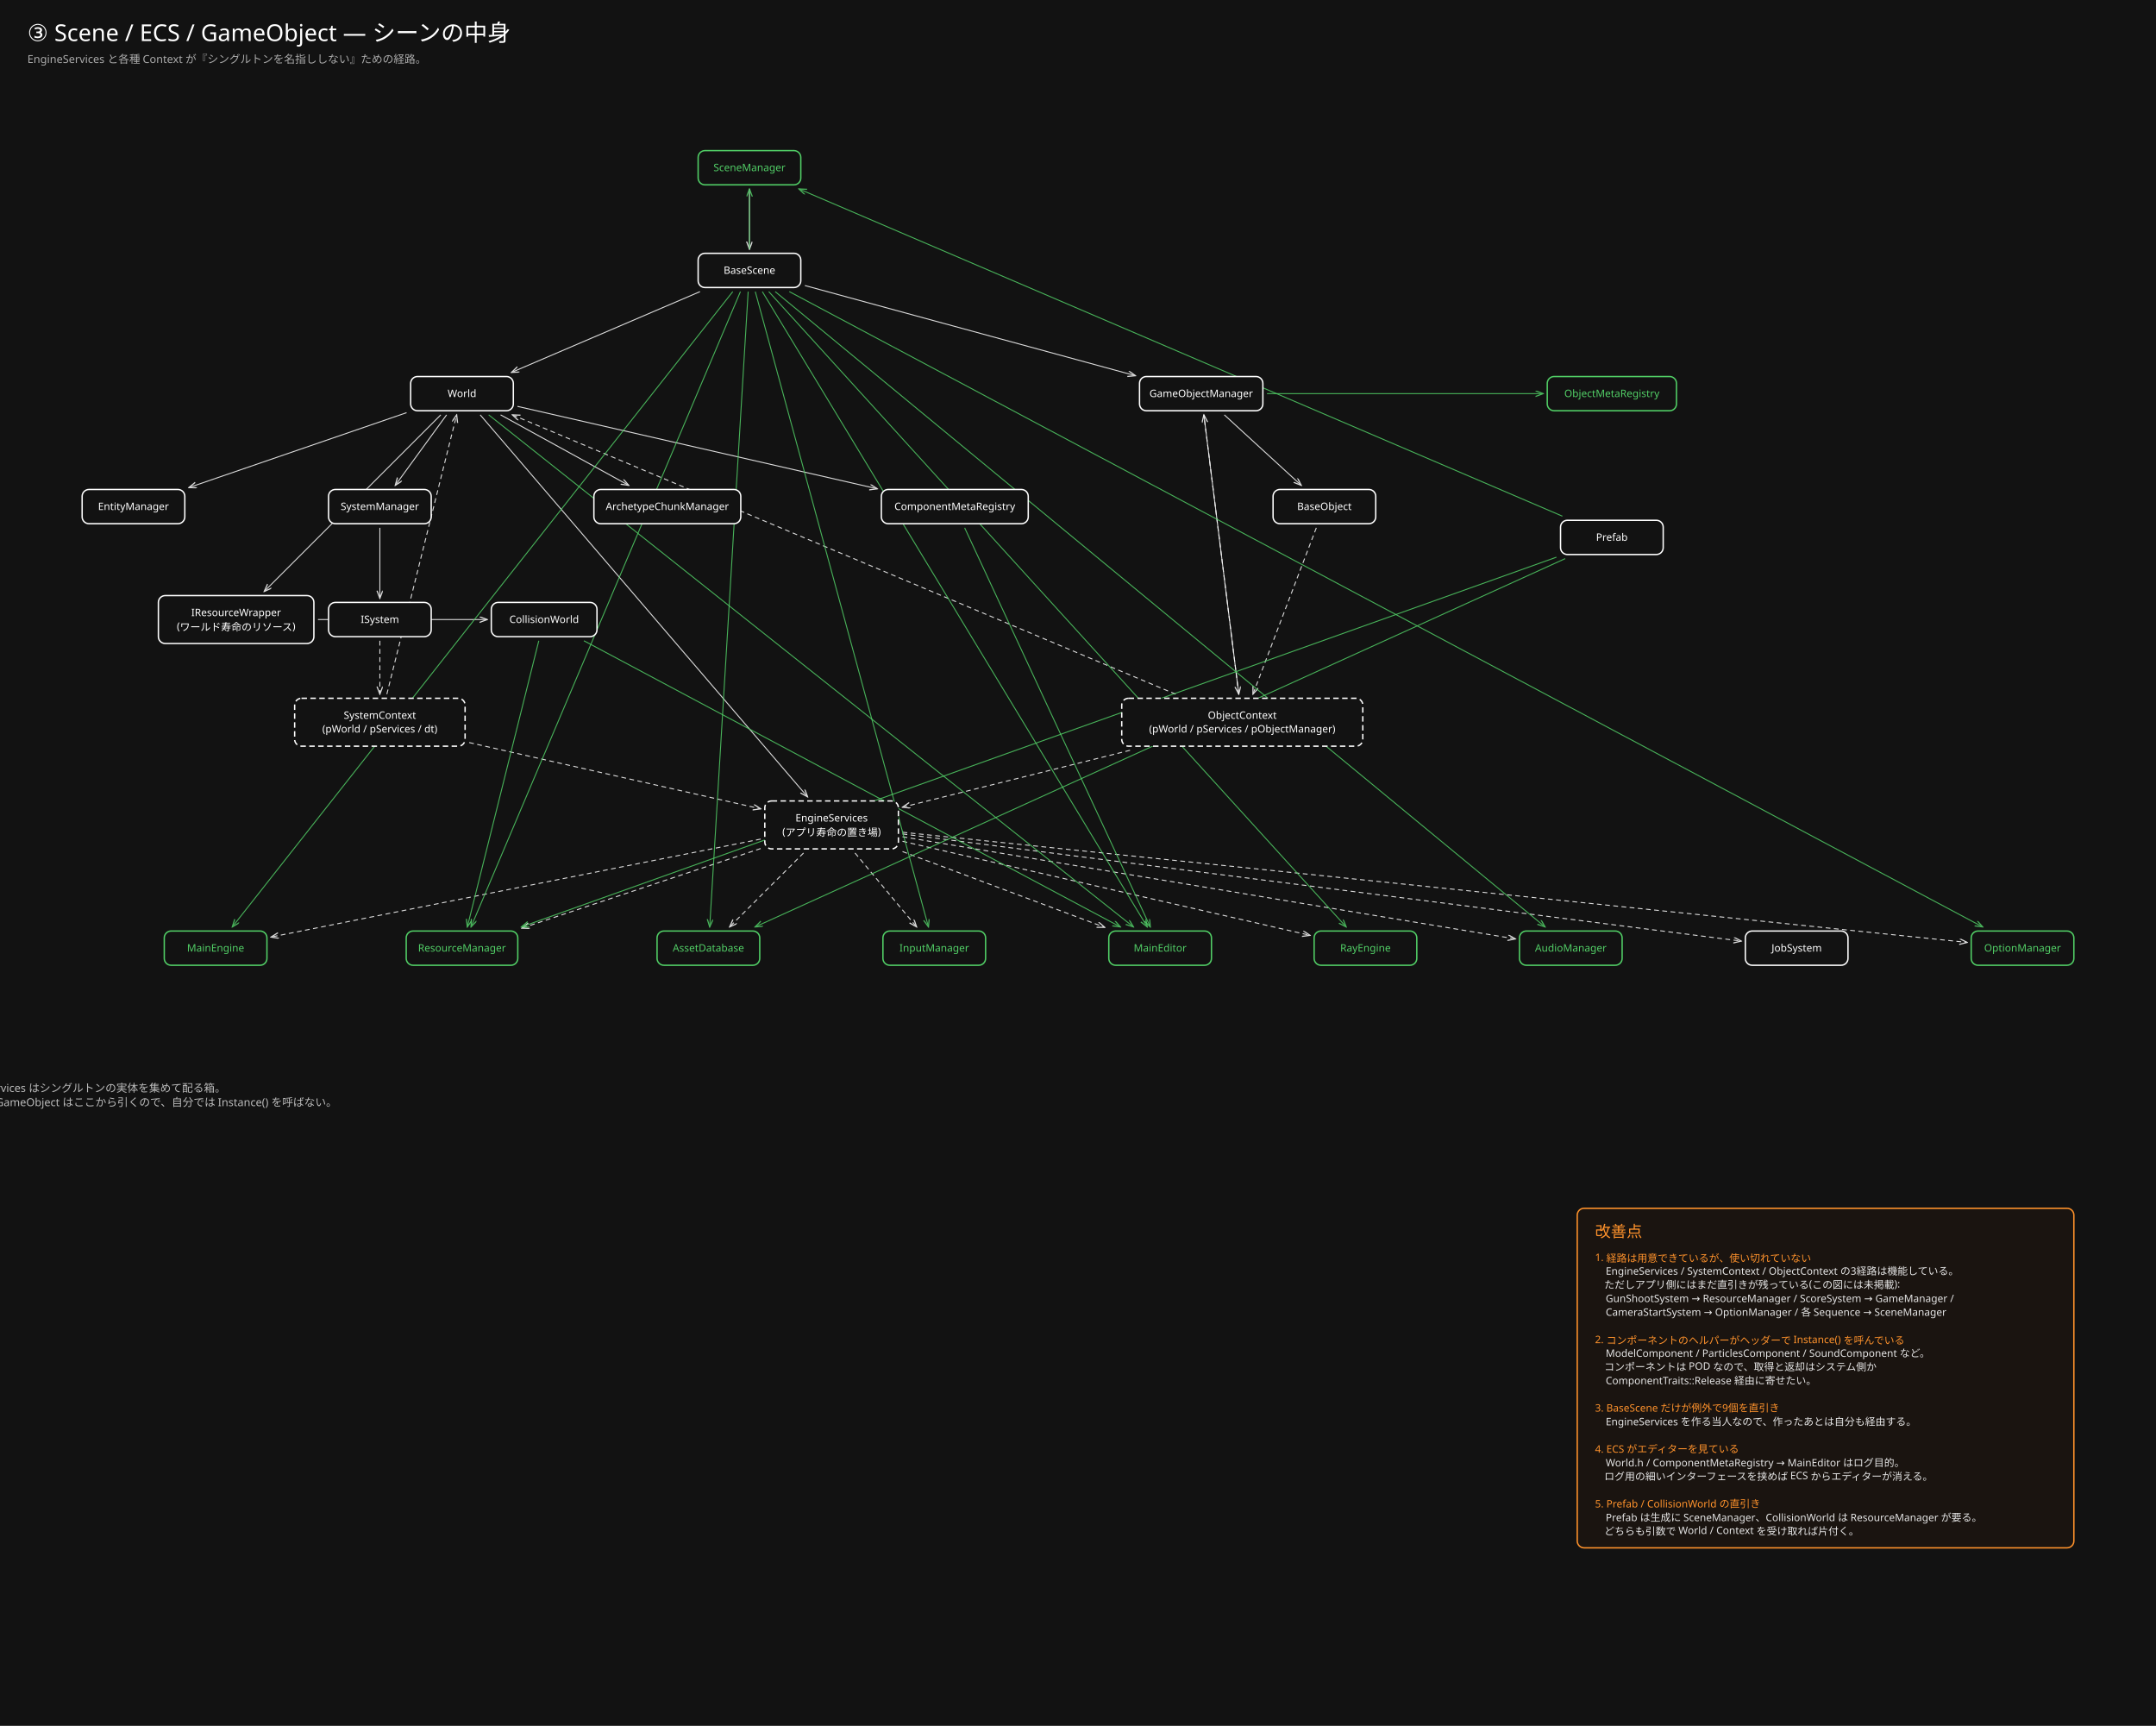
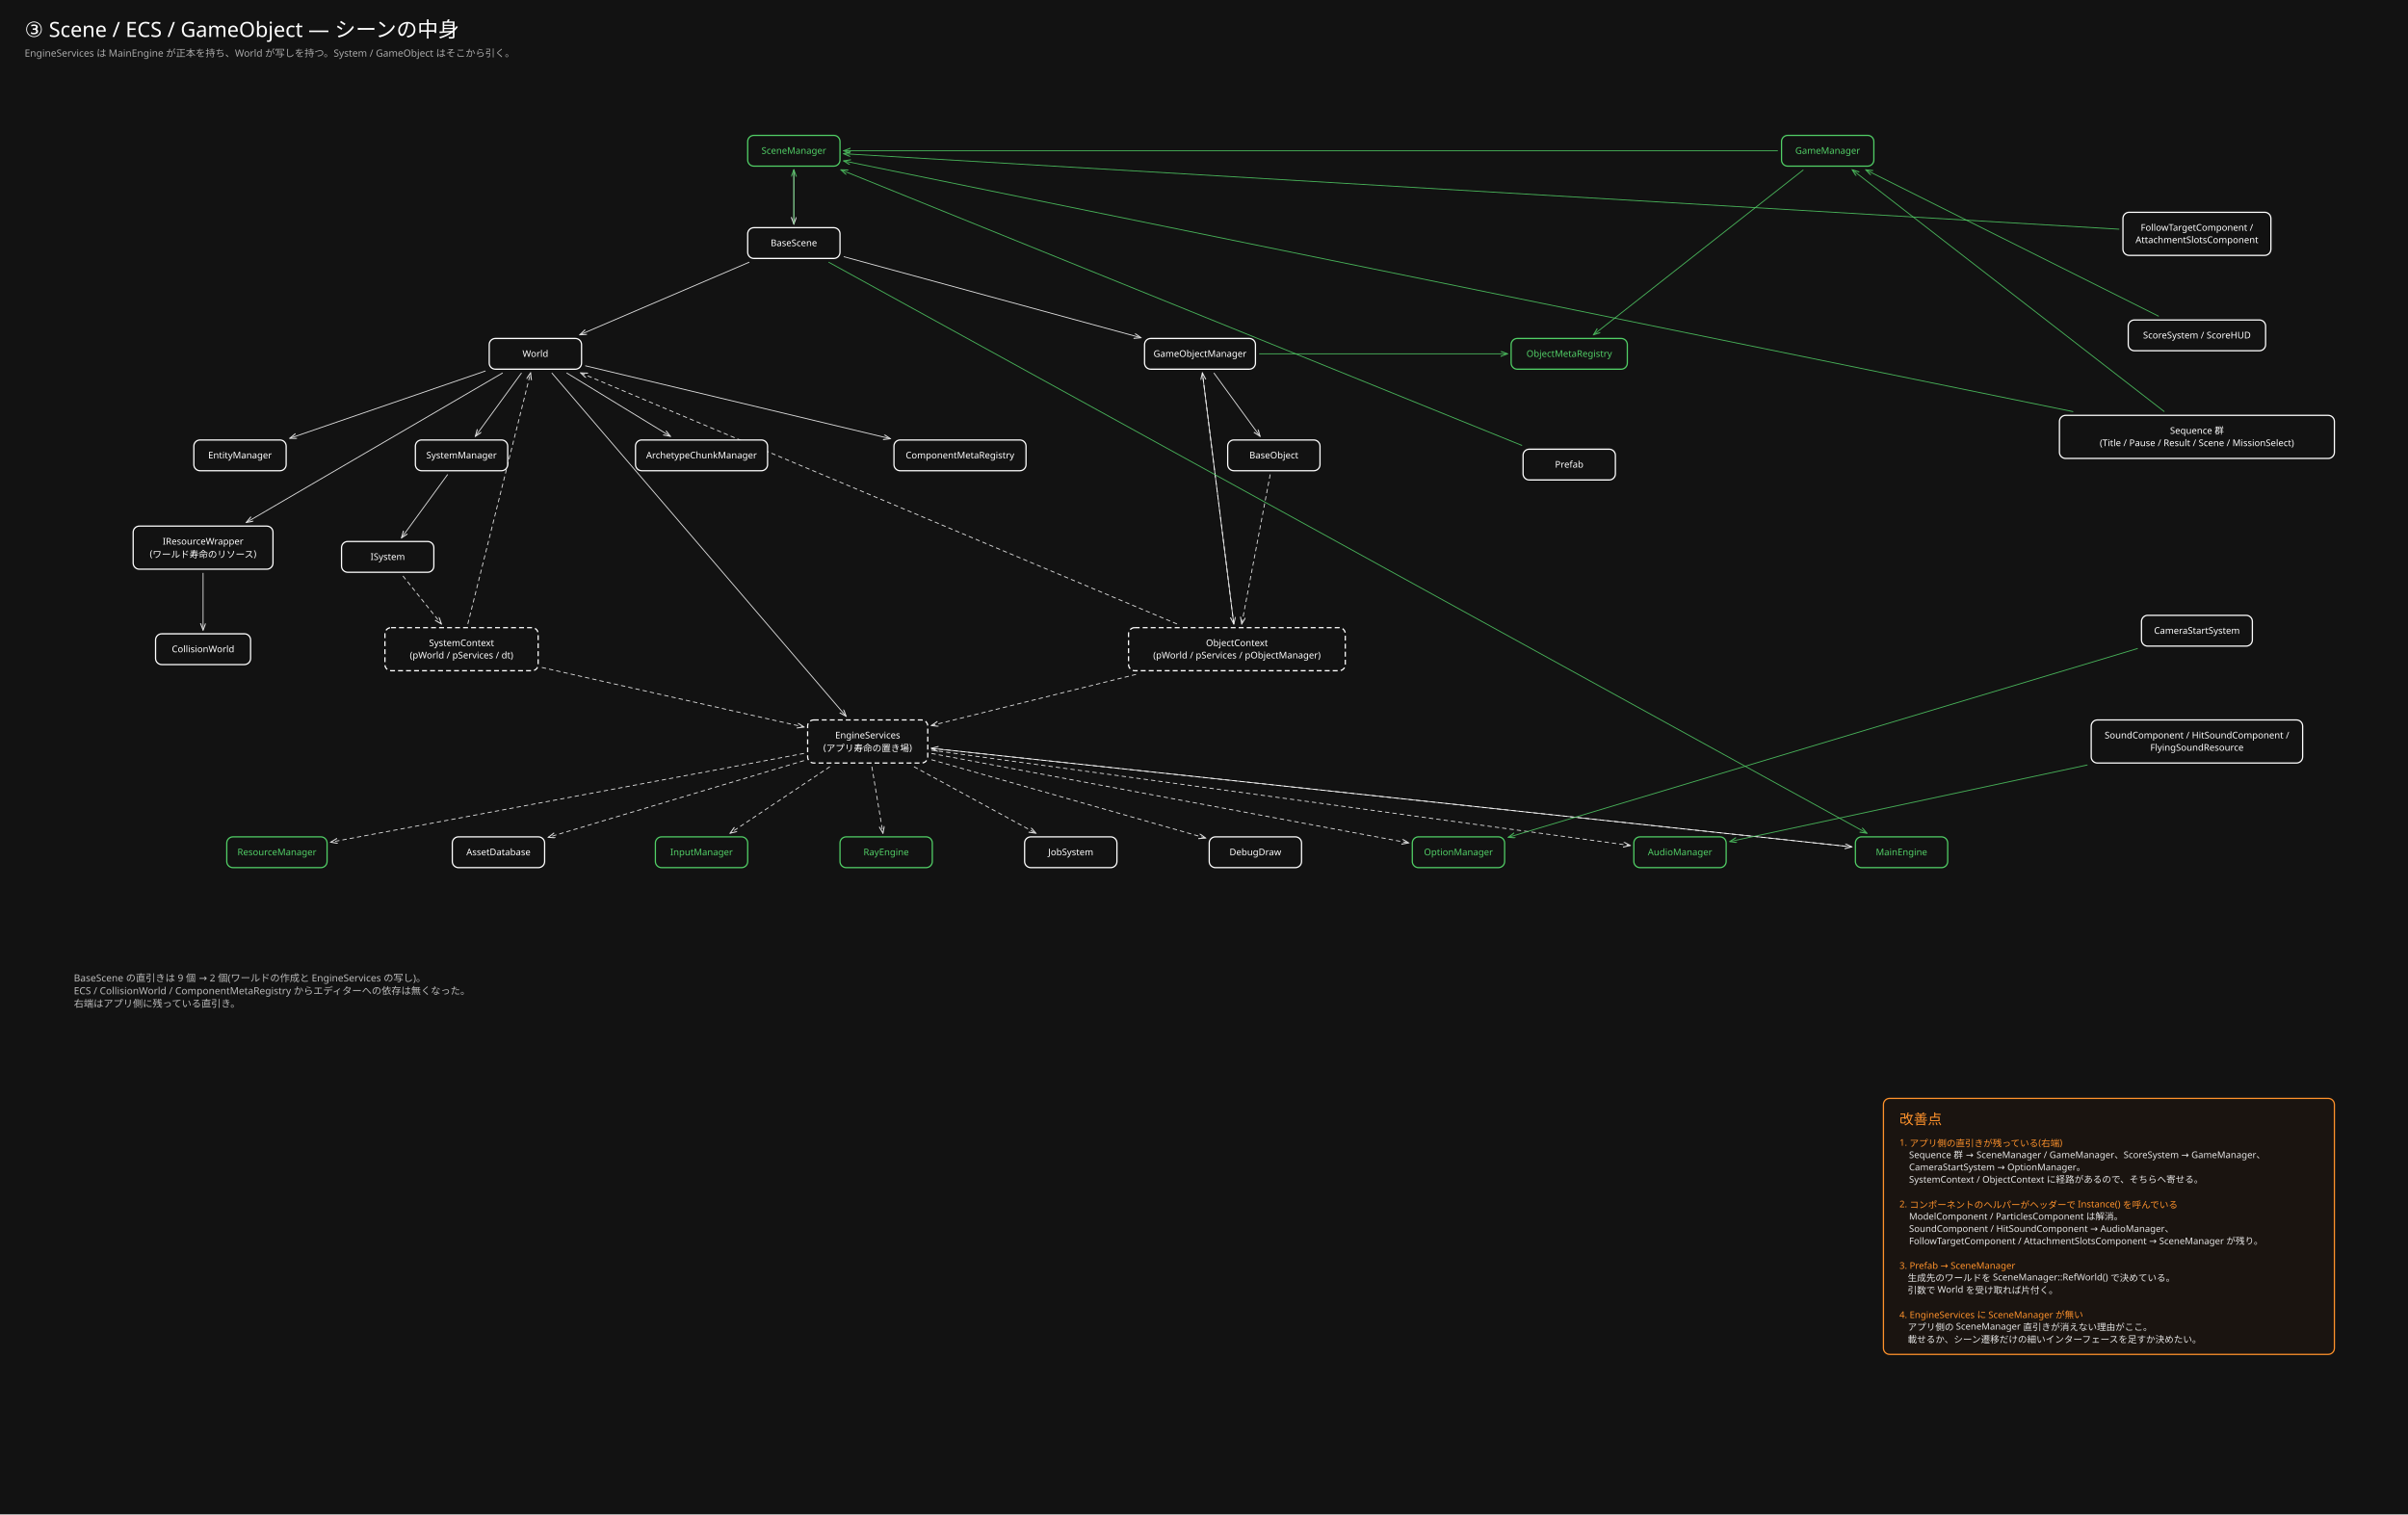
- <svg xmlns="http://www.w3.org/2000/svg" viewBox="-195 -245 3150 2521" width="2400">
-   <rect x="-195" y="-245" width="3150" height="2521" fill="#121212" />
+ <svg xmlns="http://www.w3.org/2000/svg" viewBox="-390 -245 3913 2461" width="2400">
+   <rect x="-390" y="-245" width="3913" height="2461" fill="#121212" />
  <defs>
    <marker id="aw" markerWidth="9" markerHeight="9" refX="8" refY="3" orient="auto">
      <path d="M0,0 L8,3 L0,6" fill="none" stroke="#ffffff" stroke-width="1.2" />
    </marker>
    <marker id="ag" markerWidth="9" markerHeight="9" refX="8" refY="3" orient="auto">
      <path d="M0,0 L8,3 L0,6" fill="none" stroke="#51cf66" stroke-width="1.2" />
    </marker>
  </defs>
-   <text x="-155" y="-185" fill="#fff" font-size="34" font-family="sans-serif">③ Scene / ECS / GameObject — シーンの中身</text>
-   <text x="-155" y="-153" fill="#aaa" font-size="16" font-family="sans-serif">EngineServices と各種 Context が『シングルトンを名指ししない』ための経路。</text>
+   <text x="-350" y="-185" fill="#fff" font-size="34" font-family="sans-serif">③ Scene / ECS / GameObject — シーンの中身</text>
+   <text x="-350" y="-153" fill="#aaa" font-size="16" font-family="sans-serif">EngineServices は MainEngine が正本を持ち、World が写しを持つ。System / GameObject はそこから引く。</text>
  <line x1="900.0" y1="31.0" x2="900.0" y2="119.0" stroke="#ffffff" stroke-width="1.4" opacity="0.85" marker-end="url(#aw)" />
  <line x1="827.7" y1="181.0" x2="552.3" y2="299.0" stroke="#ffffff" stroke-width="1.4" opacity="0.85" marker-end="url(#aw)" />
  <line x1="981.0" y1="172.1" x2="1463.9" y2="303.8" stroke="#ffffff" stroke-width="1.4" opacity="0.85" marker-end="url(#aw)" />
  <line x1="399.0" y1="357.8" x2="81.0" y2="467.2" stroke="#ffffff" stroke-width="1.4" opacity="0.85" marker-end="url(#aw)" />
  <line x1="457.5" y1="361.0" x2="382.5" y2="464.0" stroke="#ffffff" stroke-width="1.4" opacity="0.85" marker-end="url(#aw)" />
-   <line x1="536.4" y1="361.0" x2="723.6" y2="464.0" stroke="#ffffff" stroke-width="1.4" opacity="0.85" marker-end="url(#aw)" />
-   <line x1="561.0" y1="348.6" x2="1086.7" y2="469.0" stroke="#ffffff" stroke-width="1.4" opacity="0.85" marker-end="url(#aw)" />
-   <line x1="449.0" y1="361.0" x2="191.0" y2="619.0" stroke="#ffffff" stroke-width="1.4" opacity="0.85" marker-end="url(#aw)" />
+   <line x1="530.7" y1="361.0" x2="699.3" y2="464.0" stroke="#ffffff" stroke-width="1.4" opacity="0.85" marker-end="url(#aw)" />
+   <line x1="561.0" y1="349.4" x2="1056.7" y2="467.9" stroke="#ffffff" stroke-width="1.4" opacity="0.85" marker-end="url(#aw)" />
+   <line x1="426.9" y1="361.0" x2="10.3" y2="604.0" stroke="#ffffff" stroke-width="1.4" opacity="0.85" marker-end="url(#aw)" />
  <line x1="506.6" y1="361.0" x2="984.9" y2="919.0" stroke="#ffffff" stroke-width="1.4" opacity="0.85" marker-end="url(#aw)" />
-   <line x1="360.0" y1="526.0" x2="360.0" y2="629.0" stroke="#ffffff" stroke-width="1.4" opacity="0.85" marker-end="url(#aw)" />
-   <line x1="269.6" y1="660.0" x2="516.8" y2="660.0" stroke="#ffffff" stroke-width="1.4" opacity="0.85" marker-end="url(#aw)" />
-   <line x1="1593.8" y1="361.0" x2="1706.2" y2="464.0" stroke="#ffffff" stroke-width="1.4" opacity="0.85" marker-end="url(#aw)" />
+   <line x1="2619.0" y1="1131.3" x2="1123.6" y2="971.1" stroke="#ffffff" stroke-width="1.4" opacity="0.85" marker-end="url(#aw)" />
+   <line x1="337.5" y1="526.0" x2="262.5" y2="629.0" stroke="#ffffff" stroke-width="1.4" opacity="0.85" marker-end="url(#aw)" />
+   <line x1="-60.0" y1="686.0" x2="-60.0" y2="779.0" stroke="#ffffff" stroke-width="1.4" opacity="0.85" marker-end="url(#aw)" />
+   <line x1="1582.5" y1="361.0" x2="1657.5" y2="464.0" stroke="#ffffff" stroke-width="1.4" opacity="0.85" marker-end="url(#aw)" />
  <line x1="1563.9" y1="361.0" x2="1614.9" y2="769.0" stroke="#ffffff" stroke-width="1.4" opacity="0.85" marker-end="url(#aw)" />
-   <line x1="360.0" y1="691.0" x2="360.0" y2="769.0" stroke="#ffffff" stroke-width="1.4" opacity="0.85" stroke-dasharray="7 5" marker-end="url(#aw)" />
+   <line x1="264.8" y1="691.0" x2="327.2" y2="769.0" stroke="#ffffff" stroke-width="1.4" opacity="0.85" stroke-dasharray="7 5" marker-end="url(#aw)" />
  <line x1="370.2" y1="769.0" x2="472.2" y2="361.0" stroke="#ffffff" stroke-width="1.4" opacity="0.85" stroke-dasharray="7 5" marker-end="url(#aw)" />
  <line x1="490.5" y1="839.7" x2="916.4" y2="936.5" stroke="#ffffff" stroke-width="1.4" opacity="0.85" stroke-dasharray="7 5" marker-end="url(#aw)" />
-   <line x1="1728.2" y1="526.0" x2="1635.6" y2="769.0" stroke="#ffffff" stroke-width="1.4" opacity="0.85" stroke-dasharray="7 5" marker-end="url(#aw)" />
+   <line x1="1674.1" y1="526.0" x2="1627.8" y2="769.0" stroke="#ffffff" stroke-width="1.4" opacity="0.85" stroke-dasharray="7 5" marker-end="url(#aw)" />
  <line x1="1522.6" y1="769.0" x2="553.6" y2="361.0" stroke="#ffffff" stroke-width="1.4" opacity="0.85" stroke-dasharray="7 5" marker-end="url(#aw)" />
  <line x1="1456.0" y1="851.0" x2="1123.6" y2="934.1" stroke="#ffffff" stroke-width="1.4" opacity="0.85" stroke-dasharray="7 5" marker-end="url(#aw)" />
  <line x1="1614.9" y1="769.0" x2="1563.9" y2="361.0" stroke="#ffffff" stroke-width="1.4" opacity="0.85" stroke-dasharray="7 5" marker-end="url(#aw)" />
-   <line x1="916.4" y1="980.7" x2="201.0" y2="1123.8" stroke="#ffffff" stroke-width="1.4" opacity="0.85" stroke-dasharray="7 5" marker-end="url(#aw)" />
-   <line x1="916.4" y1="994.5" x2="567.5" y2="1110.8" stroke="#ffffff" stroke-width="1.4" opacity="0.85" stroke-dasharray="7 5" marker-end="url(#aw)" />
-   <line x1="979.0" y1="1001.0" x2="871.0" y2="1109.0" stroke="#ffffff" stroke-width="1.4" opacity="0.85" stroke-dasharray="7 5" marker-end="url(#aw)" />
-   <line x1="1054.2" y1="1001.0" x2="1144.2" y2="1109.0" stroke="#ffffff" stroke-width="1.4" opacity="0.85" stroke-dasharray="7 5" marker-end="url(#aw)" />
-   <line x1="1123.6" y1="998.9" x2="1419.0" y2="1109.6" stroke="#ffffff" stroke-width="1.4" opacity="0.85" stroke-dasharray="7 5" marker-end="url(#aw)" />
-   <line x1="1123.6" y1="983.9" x2="1719.0" y2="1121.3" stroke="#ffffff" stroke-width="1.4" opacity="0.85" stroke-dasharray="7 5" marker-end="url(#aw)" />
-   <line x1="1123.6" y1="977.3" x2="2019.0" y2="1126.5" stroke="#ffffff" stroke-width="1.4" opacity="0.85" stroke-dasharray="7 5" marker-end="url(#aw)" />
-   <line x1="1123.6" y1="973.2" x2="2349.0" y2="1129.7" stroke="#ffffff" stroke-width="1.4" opacity="0.85" stroke-dasharray="7 5" marker-end="url(#aw)" />
-   <line x1="1123.6" y1="970.7" x2="2679.0" y2="1131.6" stroke="#ffffff" stroke-width="1.4" opacity="0.85" stroke-dasharray="7 5" marker-end="url(#aw)" />
-   <line x1="898.1" y1="181.0" x2="841.9" y2="1109.0" stroke="#51cf66" stroke-width="1.4" opacity="0.85" marker-end="url(#ag)" />
-   <line x1="937.6" y1="181.0" x2="2062.4" y2="1109.0" stroke="#51cf66" stroke-width="1.4" opacity="0.85" marker-end="url(#ag)" />
-   <line x1="908.5" y1="181.0" x2="1161.5" y2="1109.0" stroke="#51cf66" stroke-width="1.4" opacity="0.85" marker-end="url(#ag)" />
-   <line x1="918.8" y1="181.0" x2="1481.2" y2="1109.0" stroke="#51cf66" stroke-width="1.4" opacity="0.85" marker-end="url(#ag)" />
-   <line x1="875.6" y1="181.0" x2="144.4" y2="1109.0" stroke="#51cf66" stroke-width="1.4" opacity="0.85" marker-end="url(#ag)" />
-   <line x1="958.2" y1="181.0" x2="2701.8" y2="1109.0" stroke="#51cf66" stroke-width="1.4" opacity="0.85" marker-end="url(#ag)" />
-   <line x1="928.2" y1="181.0" x2="1771.8" y2="1109.0" stroke="#51cf66" stroke-width="1.4" opacity="0.85" marker-end="url(#ag)" />
-   <line x1="886.8" y1="181.0" x2="493.2" y2="1109.0" stroke="#51cf66" stroke-width="1.4" opacity="0.85" marker-end="url(#ag)" />
+   <line x1="1123.6" y1="971.1" x2="2619.0" y2="1131.3" stroke="#ffffff" stroke-width="1.4" opacity="0.85" stroke-dasharray="7 5" marker-end="url(#aw)" />
+   <line x1="916.4" y1="979.4" x2="147.5" y2="1123.6" stroke="#ffffff" stroke-width="1.4" opacity="0.85" stroke-dasharray="7 5" marker-end="url(#aw)" />
+   <line x1="916.4" y1="991.1" x2="501.0" y2="1115.7" stroke="#ffffff" stroke-width="1.4" opacity="0.85" stroke-dasharray="7 5" marker-end="url(#aw)" />
+   <line x1="958.5" y1="1001.0" x2="796.5" y2="1109.0" stroke="#ffffff" stroke-width="1.4" opacity="0.85" stroke-dasharray="7 5" marker-end="url(#aw)" />
+   <line x1="1026.8" y1="1001.0" x2="1044.8" y2="1109.0" stroke="#ffffff" stroke-width="1.4" opacity="0.85" stroke-dasharray="7 5" marker-end="url(#aw)" />
+   <line x1="1123.6" y1="974.1" x2="2259.0" y2="1129.0" stroke="#ffffff" stroke-width="1.4" opacity="0.85" stroke-dasharray="7 5" marker-end="url(#aw)" />
+   <line x1="1095.2" y1="1001.0" x2="1293.2" y2="1109.0" stroke="#ffffff" stroke-width="1.4" opacity="0.85" stroke-dasharray="7 5" marker-end="url(#aw)" />
+   <line x1="1123.6" y1="979.4" x2="1899.0" y2="1124.8" stroke="#ffffff" stroke-width="1.4" opacity="0.85" stroke-dasharray="7 5" marker-end="url(#aw)" />
+   <line x1="1123.6" y1="989.6" x2="1569.0" y2="1116.9" stroke="#ffffff" stroke-width="1.4" opacity="0.85" stroke-dasharray="7 5" marker-end="url(#aw)" />
  <line x1="900.0" y1="119.0" x2="900.0" y2="31.0" stroke="#51cf66" stroke-width="1.4" opacity="0.85" marker-end="url(#ag)" />
-   <line x1="519.0" y1="361.0" x2="1461.0" y2="1109.0" stroke="#51cf66" stroke-width="1.4" opacity="0.85" marker-end="url(#ag)" />
-   <line x1="1214.4" y1="526.0" x2="1485.6" y2="1109.0" stroke="#51cf66" stroke-width="1.4" opacity="0.85" marker-end="url(#ag)" />
+   <line x1="956.4" y1="181.0" x2="2643.6" y2="1109.0" stroke="#51cf66" stroke-width="1.4" opacity="0.85" marker-end="url(#ag)" />
+   <line x1="2499.0" y1="0.0" x2="981.0" y2="0.0" stroke="#51cf66" stroke-width="1.4" opacity="0.85" marker-end="url(#ag)" />
+   <line x1="2540.5" y1="31.0" x2="2199.5" y2="299.0" stroke="#51cf66" stroke-width="1.4" opacity="0.85" marker-end="url(#ag)" />
  <line x1="1656.1" y1="330.0" x2="2059.6" y2="330.0" stroke="#51cf66" stroke-width="1.4" opacity="0.85" marker-end="url(#ag)" />
-   <line x1="2091.8" y1="571.0" x2="908.2" y2="1109.0" stroke="#51cf66" stroke-width="1.4" opacity="0.85" marker-end="url(#ag)" />
-   <line x1="2079.0" y1="568.9" x2="566.8" y2="1109.0" stroke="#51cf66" stroke-width="1.4" opacity="0.85" marker-end="url(#ag)" />
-   <line x1="2087.7" y1="509.0" x2="972.3" y2="31.0" stroke="#51cf66" stroke-width="1.4" opacity="0.85" marker-end="url(#ag)" />
-   <line x1="658.1" y1="691.0" x2="1441.9" y2="1109.0" stroke="#51cf66" stroke-width="1.4" opacity="0.85" marker-end="url(#ag)" />
-   <line x1="592.2" y1="691.0" x2="487.8" y2="1109.0" stroke="#51cf66" stroke-width="1.4" opacity="0.85" marker-end="url(#ag)" />
+   <line x1="2083.4" y1="479.0" x2="976.6" y2="31.0" stroke="#51cf66" stroke-width="1.4" opacity="0.85" marker-end="url(#ag)" />
+   <line x1="3053.8" y1="127.5" x2="981.0" y2="4.8" stroke="#51cf66" stroke-width="1.4" opacity="0.85" marker-end="url(#ag)" />
+   <line x1="2979.0" y1="424.0" x2="981.0" y2="16.5" stroke="#51cf66" stroke-width="1.4" opacity="0.85" marker-end="url(#ag)" />
+   <line x1="3127.1" y1="424.0" x2="2620.0" y2="31.0" stroke="#51cf66" stroke-width="1.4" opacity="0.85" marker-end="url(#ag)" />
+   <line x1="3118.0" y1="269.0" x2="2642.0" y2="31.0" stroke="#51cf66" stroke-width="1.4" opacity="0.85" marker-end="url(#ag)" />
+   <line x1="3083.9" y1="808.8" x2="2061.0" y2="1115.7" stroke="#51cf66" stroke-width="1.4" opacity="0.85" marker-end="url(#ag)" />
+   <line x1="3002.2" y1="998.1" x2="2421.0" y2="1122.6" stroke="#51cf66" stroke-width="1.4" opacity="0.85" marker-end="url(#ag)" />
  <rect x="825.0" y="-25.0" width="150.0" height="50.0" rx="10" fill="#121212" stroke="#51cf66" stroke-width="2" />
  <text x="900.0" y="5.0" fill="#51cf66" font-size="15" font-family="sans-serif" text-anchor="middle">SceneManager</text>
+   <rect x="2505.0" y="-25.0" width="150.0" height="50.0" rx="10" fill="#121212" stroke="#51cf66" stroke-width="2" />
+   <text x="2580.0" y="5.0" fill="#51cf66" font-size="15" font-family="sans-serif" text-anchor="middle">GameManager</text>
  <rect x="825.0" y="125.0" width="150.0" height="50.0" rx="10" fill="#121212" stroke="#ffffff" stroke-width="2" />
  <text x="900.0" y="155.0" fill="#ffffff" font-size="15" font-family="sans-serif" text-anchor="middle">BaseScene</text>
  <rect x="405.0" y="305.0" width="150.0" height="50.0" rx="10" fill="#121212" stroke="#ffffff" stroke-width="2" />
  <text x="480.0" y="335.0" fill="#ffffff" font-size="15" font-family="sans-serif" text-anchor="middle">World</text>
  <rect x="1469.9" y="305.0" width="180.2" height="50.0" rx="10" fill="#121212" stroke="#ffffff" stroke-width="2" />
  <text x="1560.0" y="335.0" fill="#ffffff" font-size="15" font-family="sans-serif" text-anchor="middle">GameObjectManager</text>
+   <rect x="2065.6" y="305.0" width="188.8" height="50.0" rx="10" fill="#121212" stroke="#51cf66" stroke-width="2" />
+   <text x="2160.0" y="335.0" fill="#51cf66" font-size="15" font-family="sans-serif" text-anchor="middle">ObjectMetaRegistry</text>
  <rect x="-75.0" y="470.0" width="150.0" height="50.0" rx="10" fill="#121212" stroke="#ffffff" stroke-width="2" />
  <text x="0.0" y="500.0" fill="#ffffff" font-size="15" font-family="sans-serif" text-anchor="middle">EntityManager</text>
  <rect x="285.0" y="470.0" width="150.0" height="50.0" rx="10" fill="#121212" stroke="#ffffff" stroke-width="2" />
  <text x="360.0" y="500.0" fill="#ffffff" font-size="15" font-family="sans-serif" text-anchor="middle">SystemManager</text>
-   <rect x="672.7" y="470.0" width="214.6" height="50.0" rx="10" fill="#121212" stroke="#ffffff" stroke-width="2" />
-   <text x="780.0" y="500.0" fill="#ffffff" font-size="15" font-family="sans-serif" text-anchor="middle">ArchetypeChunkManager</text>
-   <rect x="1092.7" y="470.0" width="214.6" height="50.0" rx="10" fill="#121212" stroke="#ffffff" stroke-width="2" />
-   <text x="1200.0" y="500.0" fill="#ffffff" font-size="15" font-family="sans-serif" text-anchor="middle">ComponentMetaRegistry</text>
-   <rect x="36.4" y="625.0" width="227.2" height="70.0" rx="10" fill="#121212" stroke="#ffffff" stroke-width="2" />
-   <text x="150.0" y="655.0" fill="#ffffff" font-size="15" font-family="sans-serif" text-anchor="middle">IResourceWrapper</text>
-   <text x="150.0" y="675.0" fill="#ffffff" font-size="15" font-family="sans-serif" text-anchor="middle">(ワールド寿命のリソース)</text>
-   <rect x="522.8" y="635.0" width="154.4" height="50.0" rx="10" fill="#121212" stroke="#ffffff" stroke-width="2" />
-   <text x="600.0" y="665.0" fill="#ffffff" font-size="15" font-family="sans-serif" text-anchor="middle">CollisionWorld</text>
-   <rect x="285.0" y="635.0" width="150.0" height="50.0" rx="10" fill="#121212" stroke="#ffffff" stroke-width="2" />
-   <text x="360.0" y="665.0" fill="#ffffff" font-size="15" font-family="sans-serif" text-anchor="middle">ISystem</text>
+   <rect x="642.7" y="470.0" width="214.6" height="50.0" rx="10" fill="#121212" stroke="#ffffff" stroke-width="2" />
+   <text x="750.0" y="500.0" fill="#ffffff" font-size="15" font-family="sans-serif" text-anchor="middle">ArchetypeChunkManager</text>
+   <rect x="1062.7" y="470.0" width="214.6" height="50.0" rx="10" fill="#121212" stroke="#ffffff" stroke-width="2" />
+   <text x="1170.0" y="500.0" fill="#ffffff" font-size="15" font-family="sans-serif" text-anchor="middle">ComponentMetaRegistry</text>
+   <rect x="1605.0" y="470.0" width="150.0" height="50.0" rx="10" fill="#121212" stroke="#ffffff" stroke-width="2" />
+   <text x="1680.0" y="500.0" fill="#ffffff" font-size="15" font-family="sans-serif" text-anchor="middle">BaseObject</text>
+   <rect x="2085.0" y="485.0" width="150.0" height="50.0" rx="10" fill="#121212" stroke="#ffffff" stroke-width="2" />
+   <text x="2160.0" y="515.0" fill="#ffffff" font-size="15" font-family="sans-serif" text-anchor="middle">Prefab</text>
+   <rect x="-173.6" y="610.0" width="227.2" height="70.0" rx="10" fill="#121212" stroke="#ffffff" stroke-width="2" />
+   <text x="-60.0" y="640.0" fill="#ffffff" font-size="15" font-family="sans-serif" text-anchor="middle">IResourceWrapper</text>
+   <text x="-60.0" y="660.0" fill="#ffffff" font-size="15" font-family="sans-serif" text-anchor="middle">(ワールド寿命のリソース)</text>
+   <rect x="165.0" y="635.0" width="150.0" height="50.0" rx="10" fill="#121212" stroke="#ffffff" stroke-width="2" />
+   <text x="240.0" y="665.0" fill="#ffffff" font-size="15" font-family="sans-serif" text-anchor="middle">ISystem</text>
+   <rect x="-137.2" y="785.0" width="154.4" height="50.0" rx="10" fill="#121212" stroke="#ffffff" stroke-width="2" />
+   <text x="-60.0" y="815.0" fill="#ffffff" font-size="15" font-family="sans-serif" text-anchor="middle">CollisionWorld</text>
  <rect x="235.5" y="775.0" width="249.0" height="70.0" rx="10" fill="#121212" stroke="#ffffff" stroke-width="2" stroke-dasharray="8 5" />
  <text x="360.0" y="805.0" fill="#ffffff" font-size="15" font-family="sans-serif" text-anchor="middle">SystemContext</text>
  <text x="360.0" y="825.0" fill="#ffffff" font-size="15" font-family="sans-serif" text-anchor="middle">(pWorld / pServices / dt)</text>
+   <rect x="1443.9" y="775.0" width="352.2" height="70.0" rx="10" fill="#121212" stroke="#ffffff" stroke-width="2" stroke-dasharray="8 5" />
+   <text x="1620.0" y="805.0" fill="#ffffff" font-size="15" font-family="sans-serif" text-anchor="middle">ObjectContext</text>
+   <text x="1620.0" y="825.0" fill="#ffffff" font-size="15" font-family="sans-serif" text-anchor="middle">(pWorld / pServices / pObjectManager)</text>
  <rect x="922.4" y="925.0" width="195.2" height="70.0" rx="10" fill="#121212" stroke="#ffffff" stroke-width="2" stroke-dasharray="8 5" />
  <text x="1020.0" y="955.0" fill="#ffffff" font-size="15" font-family="sans-serif" text-anchor="middle">EngineServices</text>
  <text x="1020.0" y="975.0" fill="#ffffff" font-size="15" font-family="sans-serif" text-anchor="middle">(アプリ寿命の置き場)</text>
-   <rect x="1665.0" y="470.0" width="150.0" height="50.0" rx="10" fill="#121212" stroke="#ffffff" stroke-width="2" />
-   <text x="1740.0" y="500.0" fill="#ffffff" font-size="15" font-family="sans-serif" text-anchor="middle">BaseObject</text>
-   <rect x="1443.9" y="775.0" width="352.2" height="70.0" rx="10" fill="#121212" stroke="#ffffff" stroke-width="2" stroke-dasharray="8 5" />
-   <text x="1620.0" y="805.0" fill="#ffffff" font-size="15" font-family="sans-serif" text-anchor="middle">ObjectContext</text>
-   <text x="1620.0" y="825.0" fill="#ffffff" font-size="15" font-family="sans-serif" text-anchor="middle">(pWorld / pServices / pObjectManager)</text>
-   <rect x="2065.6" y="305.0" width="188.8" height="50.0" rx="10" fill="#121212" stroke="#51cf66" stroke-width="2" />
-   <text x="2160.0" y="335.0" fill="#51cf66" font-size="15" font-family="sans-serif" text-anchor="middle">ObjectMetaRegistry</text>
-   <rect x="2085.0" y="515.0" width="150.0" height="50.0" rx="10" fill="#121212" stroke="#ffffff" stroke-width="2" />
-   <text x="2160.0" y="545.0" fill="#ffffff" font-size="15" font-family="sans-serif" text-anchor="middle">Prefab</text>
-   <rect x="45.0" y="1115.0" width="150.0" height="50.0" rx="10" fill="#121212" stroke="#51cf66" stroke-width="2" />
-   <text x="120.0" y="1145.0" fill="#51cf66" font-size="15" font-family="sans-serif" text-anchor="middle">MainEngine</text>
-   <rect x="398.5" y="1115.0" width="163.0" height="50.0" rx="10" fill="#121212" stroke="#51cf66" stroke-width="2" />
-   <text x="480.0" y="1145.0" fill="#51cf66" font-size="15" font-family="sans-serif" text-anchor="middle">ResourceManager</text>
-   <rect x="765.0" y="1115.0" width="150.0" height="50.0" rx="10" fill="#121212" stroke="#51cf66" stroke-width="2" />
-   <text x="840.0" y="1145.0" fill="#51cf66" font-size="15" font-family="sans-serif" text-anchor="middle">AssetDatabase</text>
-   <rect x="1095.0" y="1115.0" width="150.0" height="50.0" rx="10" fill="#121212" stroke="#51cf66" stroke-width="2" />
-   <text x="1170.0" y="1145.0" fill="#51cf66" font-size="15" font-family="sans-serif" text-anchor="middle">InputManager</text>
-   <rect x="1425.0" y="1115.0" width="150.0" height="50.0" rx="10" fill="#121212" stroke="#51cf66" stroke-width="2" />
-   <text x="1500.0" y="1145.0" fill="#51cf66" font-size="15" font-family="sans-serif" text-anchor="middle">MainEditor</text>
-   <rect x="1725.0" y="1115.0" width="150.0" height="50.0" rx="10" fill="#121212" stroke="#51cf66" stroke-width="2" />
-   <text x="1800.0" y="1145.0" fill="#51cf66" font-size="15" font-family="sans-serif" text-anchor="middle">RayEngine</text>
-   <rect x="2025.0" y="1115.0" width="150.0" height="50.0" rx="10" fill="#121212" stroke="#51cf66" stroke-width="2" />
-   <text x="2100.0" y="1145.0" fill="#51cf66" font-size="15" font-family="sans-serif" text-anchor="middle">AudioManager</text>
-   <rect x="2355.0" y="1115.0" width="150.0" height="50.0" rx="10" fill="#121212" stroke="#ffffff" stroke-width="2" />
-   <text x="2430.0" y="1145.0" fill="#ffffff" font-size="15" font-family="sans-serif" text-anchor="middle">JobSystem</text>
-   <rect x="2685.0" y="1115.0" width="150.0" height="50.0" rx="10" fill="#121212" stroke="#51cf66" stroke-width="2" />
-   <text x="2760.0" y="1145.0" fill="#51cf66" font-size="15" font-family="sans-serif" text-anchor="middle">OptionManager</text>
-   <text x="-270.0" y="1350.0" fill="#bbb" font-size="16" font-family="sans-serif">EngineServices はシングルトンの実体を集めて配る箱。</text>
-   <text x="-270.0" y="1370.8" fill="#bbb" font-size="16" font-family="sans-serif">System / GameObject はここから引くので、自分では Instance() を呼ばない。</text>
-   <rect x="2109.4" y="1520.0" width="725.6" height="496.0" rx="10" fill="#1a1410" stroke="#ff922b" stroke-width="2" />
-   <text x="2135.4" y="1562.0" fill="#ff922b" font-size="23" font-family="sans-serif">改善点</text>
-   <text x="2135.4" y="1597.0" fill="#ff922b" font-size="15" font-family="sans-serif" xml:space="preserve">1. 経路は用意できているが、使い切れていない</text>
-   <text x="2135.4" y="1617.0" fill="#e6e6e6" font-size="15" font-family="sans-serif" xml:space="preserve">    EngineServices / SystemContext / ObjectContext の3経路は機能している。</text>
-   <text x="2135.4" y="1637.0" fill="#e6e6e6" font-size="15" font-family="sans-serif" xml:space="preserve">    ただしアプリ側にはまだ直引きが残っている(この図には未掲載):</text>
-   <text x="2135.4" y="1657.0" fill="#e6e6e6" font-size="15" font-family="sans-serif" xml:space="preserve">    GunShootSystem → ResourceManager / ScoreSystem → GameManager /</text>
-   <text x="2135.4" y="1677.0" fill="#e6e6e6" font-size="15" font-family="sans-serif" xml:space="preserve">    CameraStartSystem → OptionManager / 各 Sequence → SceneManager</text>
-   <text x="2135.4" y="1717.0" fill="#ff922b" font-size="15" font-family="sans-serif" xml:space="preserve">2. コンポーネントのヘルパーがヘッダーで Instance() を呼んでいる</text>
-   <text x="2135.4" y="1737.0" fill="#e6e6e6" font-size="15" font-family="sans-serif" xml:space="preserve">    ModelComponent / ParticlesComponent / SoundComponent など。</text>
-   <text x="2135.4" y="1757.0" fill="#e6e6e6" font-size="15" font-family="sans-serif" xml:space="preserve">    コンポーネントは POD なので、取得と返却はシステム側か</text>
-   <text x="2135.4" y="1777.0" fill="#e6e6e6" font-size="15" font-family="sans-serif" xml:space="preserve">    ComponentTraits::Release 経由に寄せたい。</text>
-   <text x="2135.4" y="1817.0" fill="#ff922b" font-size="15" font-family="sans-serif" xml:space="preserve">3. BaseScene だけが例外で9個を直引き</text>
-   <text x="2135.4" y="1837.0" fill="#e6e6e6" font-size="15" font-family="sans-serif" xml:space="preserve">    EngineServices を作る当人なので、作ったあとは自分も経由する。</text>
-   <text x="2135.4" y="1877.0" fill="#ff922b" font-size="15" font-family="sans-serif" xml:space="preserve">4. ECS がエディターを見ている</text>
-   <text x="2135.4" y="1897.0" fill="#e6e6e6" font-size="15" font-family="sans-serif" xml:space="preserve">    World.h / ComponentMetaRegistry → MainEditor はログ目的。</text>
-   <text x="2135.4" y="1917.0" fill="#e6e6e6" font-size="15" font-family="sans-serif" xml:space="preserve">    ログ用の細いインターフェースを挟めば ECS からエディターが消える。</text>
-   <text x="2135.4" y="1957.0" fill="#ff922b" font-size="15" font-family="sans-serif" xml:space="preserve">5. Prefab / CollisionWorld の直引き</text>
-   <text x="2135.4" y="1977.0" fill="#e6e6e6" font-size="15" font-family="sans-serif" xml:space="preserve">    Prefab は生成に SceneManager、CollisionWorld は ResourceManager が要る。</text>
-   <text x="2135.4" y="1997.0" fill="#e6e6e6" font-size="15" font-family="sans-serif" xml:space="preserve">    どちらも引数で World / Context を受け取れば片付く。</text>
+   <rect x="-21.5" y="1115.0" width="163.0" height="50.0" rx="10" fill="#121212" stroke="#51cf66" stroke-width="2" />
+   <text x="60.0" y="1145.0" fill="#51cf66" font-size="15" font-family="sans-serif" text-anchor="middle">ResourceManager</text>
+   <rect x="345.0" y="1115.0" width="150.0" height="50.0" rx="10" fill="#121212" stroke="#ffffff" stroke-width="2" />
+   <text x="420.0" y="1145.0" fill="#ffffff" font-size="15" font-family="sans-serif" text-anchor="middle">AssetDatabase</text>
+   <rect x="675.0" y="1115.0" width="150.0" height="50.0" rx="10" fill="#121212" stroke="#51cf66" stroke-width="2" />
+   <text x="750.0" y="1145.0" fill="#51cf66" font-size="15" font-family="sans-serif" text-anchor="middle">InputManager</text>
+   <rect x="975.0" y="1115.0" width="150.0" height="50.0" rx="10" fill="#121212" stroke="#51cf66" stroke-width="2" />
+   <text x="1050.0" y="1145.0" fill="#51cf66" font-size="15" font-family="sans-serif" text-anchor="middle">RayEngine</text>
+   <rect x="1275.0" y="1115.0" width="150.0" height="50.0" rx="10" fill="#121212" stroke="#ffffff" stroke-width="2" />
+   <text x="1350.0" y="1145.0" fill="#ffffff" font-size="15" font-family="sans-serif" text-anchor="middle">JobSystem</text>
+   <rect x="1575.0" y="1115.0" width="150.0" height="50.0" rx="10" fill="#121212" stroke="#ffffff" stroke-width="2" />
+   <text x="1650.0" y="1145.0" fill="#ffffff" font-size="15" font-family="sans-serif" text-anchor="middle">DebugDraw</text>
+   <rect x="2625.0" y="1115.0" width="150.0" height="50.0" rx="10" fill="#121212" stroke="#51cf66" stroke-width="2" />
+   <text x="2700.0" y="1145.0" fill="#51cf66" font-size="15" font-family="sans-serif" text-anchor="middle">MainEngine</text>
+   <rect x="1905.0" y="1115.0" width="150.0" height="50.0" rx="10" fill="#121212" stroke="#51cf66" stroke-width="2" />
+   <text x="1980.0" y="1145.0" fill="#51cf66" font-size="15" font-family="sans-serif" text-anchor="middle">OptionManager</text>
+   <rect x="2265.0" y="1115.0" width="150.0" height="50.0" rx="10" fill="#121212" stroke="#51cf66" stroke-width="2" />
+   <text x="2340.0" y="1145.0" fill="#51cf66" font-size="15" font-family="sans-serif" text-anchor="middle">AudioManager</text>
+   <rect x="3059.8" y="100.0" width="240.4" height="70.0" rx="10" fill="#121212" stroke="#ffffff" stroke-width="2" />
+   <text x="3180.0" y="130.0" fill="#ffffff" font-size="15" font-family="sans-serif" text-anchor="middle">FollowTargetComponent /</text>
+   <text x="3180.0" y="150.0" fill="#ffffff" font-size="15" font-family="sans-serif" text-anchor="middle">AttachmentSlotsComponent</text>
+   <rect x="2956.6" y="430.0" width="446.8" height="70.0" rx="10" fill="#121212" stroke="#ffffff" stroke-width="2" />
+   <text x="3180.0" y="460.0" fill="#ffffff" font-size="15" font-family="sans-serif" text-anchor="middle">Sequence 群</text>
+   <text x="3180.0" y="480.0" fill="#ffffff" font-size="15" font-family="sans-serif" text-anchor="middle">(Title / Pause / Result / Scene / MissionSelect)</text>
+   <rect x="3068.4" y="275.0" width="223.2" height="50.0" rx="10" fill="#121212" stroke="#ffffff" stroke-width="2" />
+   <text x="3180.0" y="305.0" fill="#ffffff" font-size="15" font-family="sans-serif" text-anchor="middle">ScoreSystem / ScoreHUD</text>
+   <rect x="3089.9" y="755.0" width="180.2" height="50.0" rx="10" fill="#121212" stroke="#ffffff" stroke-width="2" />
+   <text x="3180.0" y="785.0" fill="#ffffff" font-size="15" font-family="sans-serif" text-anchor="middle">CameraStartSystem</text>
+   <rect x="3008.2" y="925.0" width="343.6" height="70.0" rx="10" fill="#121212" stroke="#ffffff" stroke-width="2" />
+   <text x="3180.0" y="955.0" fill="#ffffff" font-size="15" font-family="sans-serif" text-anchor="middle">SoundComponent / HitSoundComponent /</text>
+   <text x="3180.0" y="975.0" fill="#ffffff" font-size="15" font-family="sans-serif" text-anchor="middle">FlyingSoundResource</text>
+   <text x="-270.0" y="1350.0" fill="#bbb" font-size="16" font-family="sans-serif">BaseScene の直引きは 9 個 → 2 個(ワールドの作成と EngineServices の写し)。</text>
+   <text x="-270.0" y="1370.8" fill="#bbb" font-size="16" font-family="sans-serif">ECS / CollisionWorld / ComponentMetaRegistry からエディターへの依存は無くなった。</text>
+   <text x="-270.0" y="1391.6" fill="#bbb" font-size="16" font-family="sans-serif">右端はアプリ側に残っている直引き。</text>
+   <rect x="2670.6" y="1540.0" width="732.8" height="416.0" rx="10" fill="#1a1410" stroke="#ff922b" stroke-width="2" />
+   <text x="2696.6" y="1582.0" fill="#ff922b" font-size="23" font-family="sans-serif">改善点</text>
+   <text x="2696.6" y="1617.0" fill="#ff922b" font-size="15" font-family="sans-serif" xml:space="preserve">1. アプリ側の直引きが残っている(右端)</text>
+   <text x="2696.6" y="1637.0" fill="#e6e6e6" font-size="15" font-family="sans-serif" xml:space="preserve">    Sequence 群 → SceneManager / GameManager、ScoreSystem → GameManager、</text>
+   <text x="2696.6" y="1657.0" fill="#e6e6e6" font-size="15" font-family="sans-serif" xml:space="preserve">    CameraStartSystem → OptionManager。</text>
+   <text x="2696.6" y="1677.0" fill="#e6e6e6" font-size="15" font-family="sans-serif" xml:space="preserve">    SystemContext / ObjectContext に経路があるので、そちらへ寄せる。</text>
+   <text x="2696.6" y="1717.0" fill="#ff922b" font-size="15" font-family="sans-serif" xml:space="preserve">2. コンポーネントのヘルパーがヘッダーで Instance() を呼んでいる</text>
+   <text x="2696.6" y="1737.0" fill="#e6e6e6" font-size="15" font-family="sans-serif" xml:space="preserve">    ModelComponent / ParticlesComponent は解消。</text>
+   <text x="2696.6" y="1757.0" fill="#e6e6e6" font-size="15" font-family="sans-serif" xml:space="preserve">    SoundComponent / HitSoundComponent → AudioManager、</text>
+   <text x="2696.6" y="1777.0" fill="#e6e6e6" font-size="15" font-family="sans-serif" xml:space="preserve">    FollowTargetComponent / AttachmentSlotsComponent → SceneManager が残り。</text>
+   <text x="2696.6" y="1817.0" fill="#ff922b" font-size="15" font-family="sans-serif" xml:space="preserve">3. Prefab → SceneManager</text>
+   <text x="2696.6" y="1837.0" fill="#e6e6e6" font-size="15" font-family="sans-serif" xml:space="preserve">    生成先のワールドを SceneManager::RefWorld() で決めている。</text>
+   <text x="2696.6" y="1857.0" fill="#e6e6e6" font-size="15" font-family="sans-serif" xml:space="preserve">    引数で World を受け取れば片付く。</text>
+   <text x="2696.6" y="1897.0" fill="#ff922b" font-size="15" font-family="sans-serif" xml:space="preserve">4. EngineServices に SceneManager が無い</text>
+   <text x="2696.6" y="1917.0" fill="#e6e6e6" font-size="15" font-family="sans-serif" xml:space="preserve">    アプリ側の SceneManager 直引きが消えない理由がここ。</text>
+   <text x="2696.6" y="1937.0" fill="#e6e6e6" font-size="15" font-family="sans-serif" xml:space="preserve">    載せるか、シーン遷移だけの細いインターフェースを足すか決めたい。</text>
</svg>
